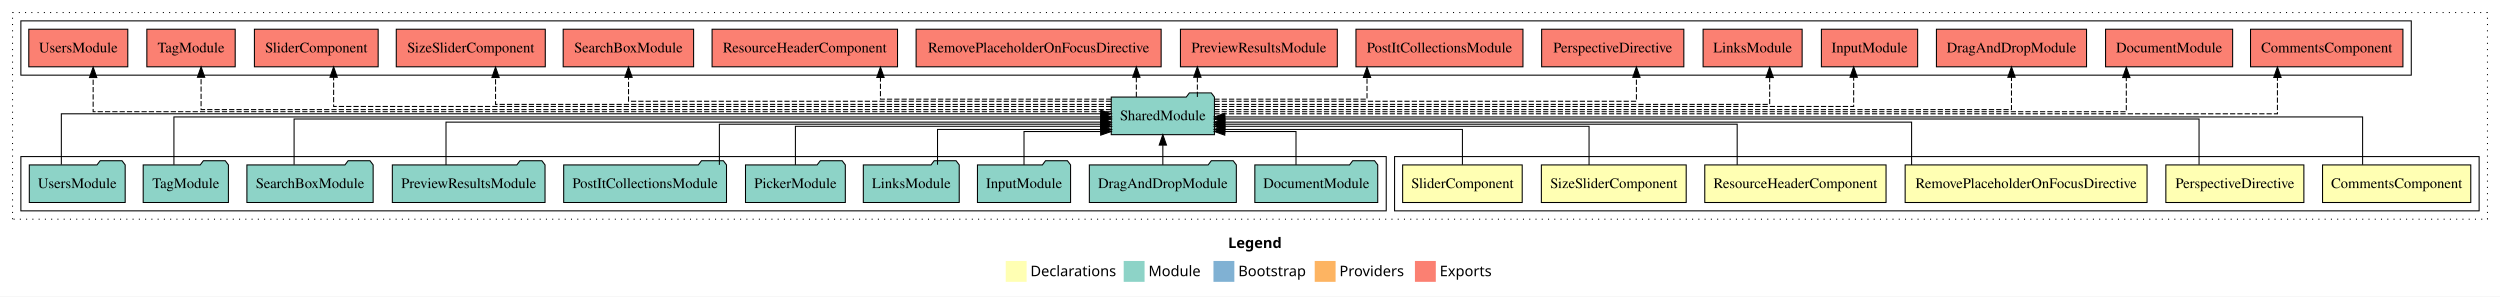
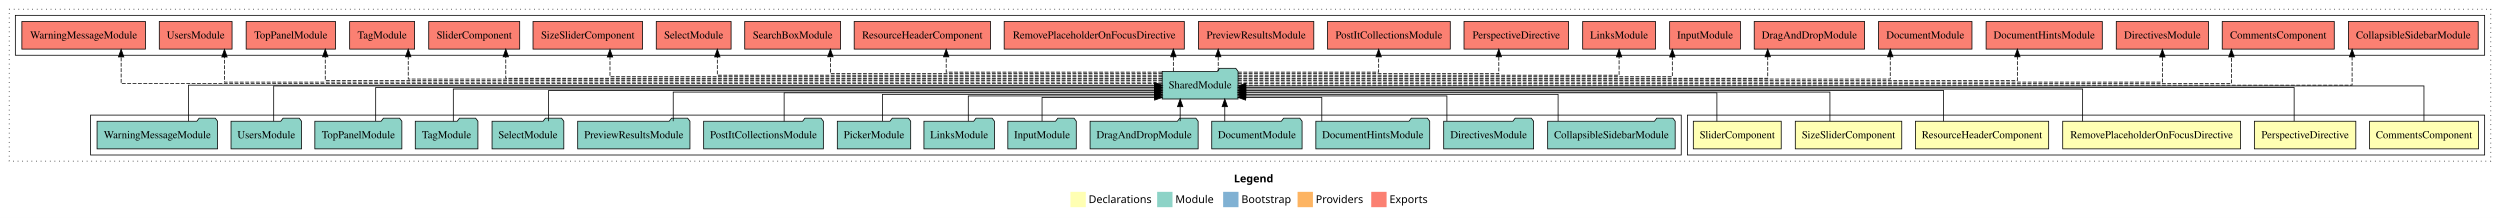
- <svg xmlns="http://www.w3.org/2000/svg" width="2395pt" height="284pt" viewBox="0.00 0.00 2395.00 284.00">
+ <svg xmlns="http://www.w3.org/2000/svg" width="3258pt" height="284pt" viewBox="0.00 0.00 3258.00 284.00">
  <g id="graph0" class="graph" transform="scale(1 1) rotate(0) translate(4 280)">
-     <polygon fill="#ffffff" stroke="transparent" points="-4,4 -4,-280 2391,-280 2391,4 -4,4" />
-     <text text-anchor="start" x="1172.509" y="-42.4" font-family="sans-serif" font-weight="bold" font-size="14.00" fill="#000000">Legend</text>
-     <polygon fill="#ffffb3" stroke="transparent" points="959.5,-10 959.5,-30 979.5,-30 979.5,-10 959.5,-10" />
-     <text text-anchor="start" x="983.129" y="-15.4" font-family="sans-serif" font-size="14.00" fill="#000000">  Declarations</text>
-     <polygon fill="#8dd3c7" stroke="transparent" points="1072.5,-10 1072.5,-30 1092.5,-30 1092.5,-10 1072.5,-10" />
-     <text text-anchor="start" x="1096.225" y="-15.4" font-family="sans-serif" font-size="14.00" fill="#000000">  Module</text>
-     <polygon fill="#80b1d3" stroke="transparent" points="1158.5,-10 1158.5,-30 1178.5,-30 1178.5,-10 1158.5,-10" />
-     <text text-anchor="start" x="1182.281" y="-15.4" font-family="sans-serif" font-size="14.00" fill="#000000">  Bootstrap</text>
-     <polygon fill="#fdb462" stroke="transparent" points="1255.5,-10 1255.5,-30 1275.5,-30 1275.5,-10 1255.5,-10" />
-     <text text-anchor="start" x="1279.173" y="-15.4" font-family="sans-serif" font-size="14.00" fill="#000000">  Providers</text>
-     <polygon fill="#fb8072" stroke="transparent" points="1351.5,-10 1351.5,-30 1371.5,-30 1371.5,-10 1351.5,-10" />
-     <text text-anchor="start" x="1375.226" y="-15.4" font-family="sans-serif" font-size="14.00" fill="#000000">  Exports</text>
+     <polygon fill="#ffffff" stroke="transparent" points="-4,4 -4,-280 3254,-280 3254,4 -4,4" />
+     <text text-anchor="start" x="1604.009" y="-42.4" font-family="sans-serif" font-weight="bold" font-size="14.00" fill="#000000">Legend</text>
+     <polygon fill="#ffffb3" stroke="transparent" points="1391,-10 1391,-30 1411,-30 1411,-10 1391,-10" />
+     <text text-anchor="start" x="1414.629" y="-15.4" font-family="sans-serif" font-size="14.00" fill="#000000">  Declarations</text>
+     <polygon fill="#8dd3c7" stroke="transparent" points="1504,-10 1504,-30 1524,-30 1524,-10 1504,-10" />
+     <text text-anchor="start" x="1527.725" y="-15.4" font-family="sans-serif" font-size="14.00" fill="#000000">  Module</text>
+     <polygon fill="#80b1d3" stroke="transparent" points="1590,-10 1590,-30 1610,-30 1610,-10 1590,-10" />
+     <text text-anchor="start" x="1613.781" y="-15.4" font-family="sans-serif" font-size="14.00" fill="#000000">  Bootstrap</text>
+     <polygon fill="#fdb462" stroke="transparent" points="1687,-10 1687,-30 1707,-30 1707,-10 1687,-10" />
+     <text text-anchor="start" x="1710.673" y="-15.4" font-family="sans-serif" font-size="14.00" fill="#000000">  Providers</text>
+     <polygon fill="#fb8072" stroke="transparent" points="1783,-10 1783,-30 1803,-30 1803,-10 1783,-10" />
+     <text text-anchor="start" x="1806.726" y="-15.4" font-family="sans-serif" font-size="14.00" fill="#000000">  Exports</text>
    <g id="clust1" class="cluster">
-       <polygon fill="none" stroke="#000000" stroke-dasharray="1,5" points="8,-70 8,-268 2379,-268 2379,-70 8,-70" />
+       <polygon fill="none" stroke="#000000" stroke-dasharray="1,5" points="8,-70 8,-268 3242,-268 3242,-70 8,-70" />
    </g>
    <g id="clust2" class="cluster">
-       <polygon fill="none" stroke="#000000" points="1332,-78 1332,-130 2371,-130 2371,-78 1332,-78" />
+       <polygon fill="none" stroke="#000000" points="2195,-78 2195,-130 3234,-130 3234,-78 2195,-78" />
    </g>
    <g id="clust9" class="cluster">
-       <polygon fill="none" stroke="#000000" points="16,-78 16,-130 1324,-130 1324,-78 16,-78" />
+       <polygon fill="none" stroke="#000000" points="114,-78 114,-130 2187,-130 2187,-78 114,-78" />
    </g>
    <g id="clust10" class="cluster">
-       <polygon fill="none" stroke="#000000" points="16,-208 16,-260 2306,-260 2306,-208 16,-208" />
+       <polygon fill="none" stroke="#000000" points="16,-208 16,-260 3234,-260 3234,-208 16,-208" />
    </g>
    <g id="node1" class="node">
-       <polygon fill="#ffffb3" stroke="#000000" points="2363,-122 2221,-122 2221,-86 2363,-86 2363,-122" />
-       <text text-anchor="middle" x="2292" y="-99.8" font-family="Times,serif" font-size="14.00" fill="#000000">CommentsComponent</text>
+       <polygon fill="#ffffb3" stroke="#000000" points="3226,-122 3084,-122 3084,-86 3226,-86 3226,-122" />
+       <text text-anchor="middle" x="3155" y="-99.8" font-family="Times,serif" font-size="14.00" fill="#000000">CommentsComponent</text>
    </g>
    <g id="node7" class="node">
-       <polygon fill="#8dd3c7" stroke="#000000" points="1159.423,-187 1156.423,-191 1135.423,-191 1132.423,-187 1060.577,-187 1060.577,-151 1159.423,-151 1159.423,-187" />
-       <text text-anchor="middle" x="1110" y="-164.8" font-family="Times,serif" font-size="14.00" fill="#000000">SharedModule</text>
+       <polygon fill="#8dd3c7" stroke="#000000" points="1609.423,-187 1606.423,-191 1585.423,-191 1582.423,-187 1510.577,-187 1510.577,-151 1609.423,-151 1609.423,-187" />
+       <text text-anchor="middle" x="1560" y="-164.8" font-family="Times,serif" font-size="14.00" fill="#000000">SharedModule</text>
    </g>
    <g id="edge1" class="edge">
-       <path fill="none" stroke="#000000" d="M2259.375,-122.169C2259.375,-141.09 2259.375,-168 2259.375,-168 2259.375,-168 1169.387,-168 1169.387,-168" />
-       <polygon fill="#000000" stroke="#000000" points="1169.387,-164.5 1159.387,-168 1169.387,-171.5 1169.387,-164.5" />
+       <path fill="none" stroke="#000000" d="M3154.896,-122.169C3154.896,-141.09 3154.896,-168 3154.896,-168 3154.896,-168 1619.481,-168 1619.481,-168" />
+       <polygon fill="#000000" stroke="#000000" points="1619.481,-164.5 1609.481,-168 1619.481,-171.5 1619.481,-164.5" />
    </g>
    <g id="node2" class="node">
-       <polygon fill="#ffffb3" stroke="#000000" points="2203.111,-122 2070.889,-122 2070.889,-86 2203.111,-86 2203.111,-122" />
-       <text text-anchor="middle" x="2137" y="-99.8" font-family="Times,serif" font-size="14.00" fill="#000000">PerspectiveDirective</text>
+       <polygon fill="#ffffb3" stroke="#000000" points="3066.111,-122 2933.889,-122 2933.889,-86 3066.111,-86 3066.111,-122" />
+       <text text-anchor="middle" x="3000" y="-99.8" font-family="Times,serif" font-size="14.00" fill="#000000">PerspectiveDirective</text>
    </g>
    <g id="edge2" class="edge">
-       <path fill="none" stroke="#000000" d="M2102.689,-122.267C2102.689,-140.555 2102.689,-166 2102.689,-166 2102.689,-166 1169.228,-166 1169.228,-166" />
-       <polygon fill="#000000" stroke="#000000" points="1169.228,-162.5 1159.228,-166 1169.228,-169.5 1169.228,-162.5" />
+       <path fill="none" stroke="#000000" d="M2985.722,-122.267C2985.722,-140.555 2985.722,-166 2985.722,-166 2985.722,-166 1619.491,-166 1619.491,-166" />
+       <polygon fill="#000000" stroke="#000000" points="1619.491,-162.5 1609.491,-166 1619.491,-169.5 1619.491,-162.5" />
    </g>
    <g id="node3" class="node">
-       <polygon fill="#ffffb3" stroke="#000000" points="2052.871,-122 1821.129,-122 1821.129,-86 2052.871,-86 2052.871,-122" />
-       <text text-anchor="middle" x="1937" y="-99.8" font-family="Times,serif" font-size="14.00" fill="#000000">RemovePlaceholderOnFocusDirective</text>
+       <polygon fill="#ffffb3" stroke="#000000" points="2915.871,-122 2684.129,-122 2684.129,-86 2915.871,-86 2915.871,-122" />
+       <text text-anchor="middle" x="2800" y="-99.8" font-family="Times,serif" font-size="14.00" fill="#000000">RemovePlaceholderOnFocusDirective</text>
    </g>
    <g id="edge3" class="edge">
-       <path fill="none" stroke="#000000" d="M1827.308,-122.022C1827.308,-139.373 1827.308,-163 1827.308,-163 1827.308,-163 1169.303,-163 1169.303,-163" />
-       <polygon fill="#000000" stroke="#000000" points="1169.303,-159.5 1159.303,-163 1169.303,-166.5 1169.303,-159.5" />
+       <path fill="none" stroke="#000000" d="M2710.082,-122.002C2710.082,-139.675 2710.082,-164 2710.082,-164 2710.082,-164 1619.418,-164 1619.418,-164" />
+       <polygon fill="#000000" stroke="#000000" points="1619.418,-160.5 1609.418,-164 1619.418,-167.5 1619.418,-160.5" />
    </g>
    <g id="node4" class="node">
-       <polygon fill="#ffffb3" stroke="#000000" points="1802.829,-122 1629.171,-122 1629.171,-86 1802.829,-86 1802.829,-122" />
-       <text text-anchor="middle" x="1716" y="-99.8" font-family="Times,serif" font-size="14.00" fill="#000000">ResourceHeaderComponent</text>
+       <polygon fill="#ffffb3" stroke="#000000" points="2665.829,-122 2492.171,-122 2492.171,-86 2665.829,-86 2665.829,-122" />
+       <text text-anchor="middle" x="2579" y="-99.8" font-family="Times,serif" font-size="14.00" fill="#000000">ResourceHeaderComponent</text>
    </g>
    <g id="edge4" class="edge">
-       <path fill="none" stroke="#000000" d="M1660.213,-122.035C1660.213,-138.734 1660.213,-161 1660.213,-161 1660.213,-161 1169.312,-161 1169.312,-161" />
-       <polygon fill="#000000" stroke="#000000" points="1169.312,-157.5 1159.312,-161 1169.312,-164.5 1169.312,-157.5" />
+       <path fill="none" stroke="#000000" d="M2528.885,-122.034C2528.885,-139.06 2528.885,-162 2528.885,-162 2528.885,-162 1619.379,-162 1619.379,-162" />
+       <polygon fill="#000000" stroke="#000000" points="1619.379,-158.5 1609.379,-162 1619.379,-165.5 1619.379,-158.5" />
    </g>
    <g id="node5" class="node">
-       <polygon fill="#ffffb3" stroke="#000000" points="1611.374,-122 1472.626,-122 1472.626,-86 1611.374,-86 1611.374,-122" />
-       <text text-anchor="middle" x="1542" y="-99.8" font-family="Times,serif" font-size="14.00" fill="#000000">SizeSliderComponent</text>
+       <polygon fill="#ffffb3" stroke="#000000" points="2474.374,-122 2335.626,-122 2335.626,-86 2474.374,-86 2474.374,-122" />
+       <text text-anchor="middle" x="2405" y="-99.8" font-family="Times,serif" font-size="14.00" fill="#000000">SizeSliderComponent</text>
    </g>
    <g id="edge5" class="edge">
-       <path fill="none" stroke="#000000" d="M1518.315,-122.009C1518.315,-138.049 1518.315,-159 1518.315,-159 1518.315,-159 1169.252,-159 1169.252,-159" />
-       <polygon fill="#000000" stroke="#000000" points="1169.252,-155.5 1159.252,-159 1169.252,-162.5 1169.252,-155.5" />
+       <path fill="none" stroke="#000000" d="M2380.758,-122.027C2380.758,-138.398 2380.758,-160 2380.758,-160 2380.758,-160 1619.494,-160 1619.494,-160" />
+       <polygon fill="#000000" stroke="#000000" points="1619.494,-156.5 1609.494,-160 1619.494,-163.5 1619.494,-156.5" />
    </g>
    <g id="node6" class="node">
-       <polygon fill="#ffffb3" stroke="#000000" points="1454.272,-122 1339.728,-122 1339.728,-86 1454.272,-86 1454.272,-122" />
-       <text text-anchor="middle" x="1397" y="-99.8" font-family="Times,serif" font-size="14.00" fill="#000000">SliderComponent</text>
+       <polygon fill="#ffffb3" stroke="#000000" points="2317.272,-122 2202.728,-122 2202.728,-86 2317.272,-86 2317.272,-122" />
+       <text text-anchor="middle" x="2260" y="-99.8" font-family="Times,serif" font-size="14.00" fill="#000000">SliderComponent</text>
    </g>
    <g id="edge6" class="edge">
-       <path fill="none" stroke="#000000" d="M1397,-122.187C1397,-137.182 1397,-156 1397,-156 1397,-156 1169.337,-156 1169.337,-156" />
-       <polygon fill="#000000" stroke="#000000" points="1169.337,-152.5 1159.337,-156 1169.337,-159.5 1169.337,-152.5" />
+       <path fill="none" stroke="#000000" d="M2233.457,-122.009C2233.457,-138.049 2233.457,-159 2233.457,-159 2233.457,-159 1619.248,-159 1619.248,-159" />
+       <polygon fill="#000000" stroke="#000000" points="1619.248,-155.5 1609.248,-159 1619.248,-162.5 1619.248,-155.5" />
+     </g>
+     <g id="node23" class="node">
+       <polygon fill="#fb8072" stroke="#000000" points="3225.586,-252 3056.414,-252 3056.414,-216 3225.586,-216 3225.586,-252" />
+       <text text-anchor="middle" x="3141" y="-229.8" font-family="Times,serif" font-size="14.00" fill="#000000">CollapsibleSidebarModule </text>
+     </g>
+     <g id="edge22" class="edge">
+       <path fill="none" stroke="#000000" stroke-dasharray="5,2" d="M1609.522,-169C1869.134,-169 3061.256,-169 3061.256,-169 3061.256,-169 3061.256,-205.894 3061.256,-205.894" />
+       <polygon fill="#000000" stroke="#000000" points="3057.756,-205.894 3061.256,-215.894 3064.756,-205.894 3057.756,-205.894" />
+     </g>
+     <g id="node24" class="node">
+       <polygon fill="#fb8072" stroke="#000000" points="3038.001,-252 2891.999,-252 2891.999,-216 3038.001,-216 3038.001,-252" />
+       <text text-anchor="middle" x="2965" y="-229.8" font-family="Times,serif" font-size="14.00" fill="#000000">CommentsComponent </text>
+     </g>
+     <g id="edge23" class="edge">
+       <path fill="none" stroke="#000000" stroke-dasharray="5,2" d="M1609.426,-171C1851.896,-171 2903.968,-171 2903.968,-171 2903.968,-171 2903.968,-205.778 2903.968,-205.778" />
+       <polygon fill="#000000" stroke="#000000" points="2900.468,-205.778 2903.968,-215.778 2907.468,-205.778 2900.468,-205.778" />
+     </g>
+     <g id="node25" class="node">
+       <polygon fill="#fb8072" stroke="#000000" points="2874.078,-252 2753.922,-252 2753.922,-216 2874.078,-216 2874.078,-252" />
+       <text text-anchor="middle" x="2814" y="-229.8" font-family="Times,serif" font-size="14.00" fill="#000000">DirectivesModule </text>
+     </g>
+     <g id="edge24" class="edge">
+       <path fill="none" stroke="#000000" stroke-dasharray="5,2" d="M1609.544,-173C1842.083,-173 2814,-173 2814,-173 2814,-173 2814,-205.698 2814,-205.698" />
+       <polygon fill="#000000" stroke="#000000" points="2810.5,-205.698 2814,-215.698 2817.5,-205.698 2810.5,-205.698" />
+     </g>
+     <g id="node26" class="node">
+       <polygon fill="#fb8072" stroke="#000000" points="2735.7,-252 2584.3,-252 2584.3,-216 2735.7,-216 2735.7,-252" />
+       <text text-anchor="middle" x="2660" y="-229.8" font-family="Times,serif" font-size="14.00" fill="#000000">DocumentHintsModule </text>
+     </g>
+     <g id="edge25" class="edge">
+       <path fill="none" stroke="#000000" stroke-dasharray="5,2" d="M1609.233,-175C1818.692,-175 2625.032,-175 2625.032,-175 2625.032,-175 2625.032,-205.977 2625.032,-205.977" />
+       <polygon fill="#000000" stroke="#000000" points="2621.532,-205.977 2625.032,-215.977 2628.532,-205.977 2621.532,-205.977" />
+     </g>
+     <g id="node27" class="node">
+       <polygon fill="#fb8072" stroke="#000000" points="2565.867,-252 2444.133,-252 2444.133,-216 2565.867,-216 2565.867,-252" />
+       <text text-anchor="middle" x="2505" y="-229.8" font-family="Times,serif" font-size="14.00" fill="#000000">DocumentModule </text>
+     </g>
+     <g id="edge26" class="edge">
+       <path fill="none" stroke="#000000" stroke-dasharray="5,2" d="M1609.314,-177C1797.427,-177 2459.377,-177 2459.377,-177 2459.377,-177 2459.377,-205.965 2459.377,-205.965" />
+       <polygon fill="#000000" stroke="#000000" points="2455.877,-205.965 2459.377,-215.965 2462.877,-205.965 2455.877,-205.965" />
+     </g>
+     <g id="node28" class="node">
+       <polygon fill="#fb8072" stroke="#000000" points="2425.905,-252 2282.095,-252 2282.095,-216 2425.905,-216 2425.905,-252" />
+       <text text-anchor="middle" x="2354" y="-229.8" font-family="Times,serif" font-size="14.00" fill="#000000">DragAndDropModule </text>
+     </g>
+     <g id="edge27" class="edge">
+       <path fill="none" stroke="#000000" stroke-dasharray="5,2" d="M1609.395,-178C1774.929,-178 2299.716,-178 2299.716,-178 2299.716,-178 2299.716,-205.973 2299.716,-205.973" />
+       <polygon fill="#000000" stroke="#000000" points="2296.217,-205.973 2299.716,-215.973 2303.217,-205.973 2296.217,-205.973" />
+     </g>
+     <g id="node29" class="node">
+       <polygon fill="#fb8072" stroke="#000000" points="2264.102,-252 2171.898,-252 2171.898,-216 2264.102,-216 2264.102,-252" />
+       <text text-anchor="middle" x="2218" y="-229.8" font-family="Times,serif" font-size="14.00" fill="#000000">InputModule </text>
+     </g>
+     <g id="edge28" class="edge">
+       <path fill="none" stroke="#000000" stroke-dasharray="5,2" d="M1609.318,-180C1755.343,-180 2175.371,-180 2175.371,-180 2175.371,-180 2175.371,-205.718 2175.371,-205.718" />
+       <polygon fill="#000000" stroke="#000000" points="2171.871,-205.718 2175.371,-215.718 2178.871,-205.718 2171.871,-205.718" />
+     </g>
+     <g id="node30" class="node">
+       <polygon fill="#fb8072" stroke="#000000" points="2153.438,-252 2058.562,-252 2058.562,-216 2153.438,-216 2153.438,-252" />
+       <text text-anchor="middle" x="2106" y="-229.8" font-family="Times,serif" font-size="14.00" fill="#000000">LinksModule </text>
+     </g>
+     <g id="edge29" class="edge">
+       <path fill="none" stroke="#000000" stroke-dasharray="5,2" d="M1609.417,-182C1743.82,-182 2106,-182 2106,-182 2106,-182 2106,-205.813 2106,-205.813" />
+       <polygon fill="#000000" stroke="#000000" points="2102.5,-205.813 2106,-215.813 2109.5,-205.813 2102.5,-205.813" />
+     </g>
+     <g id="node31" class="node">
+       <polygon fill="#fb8072" stroke="#000000" points="2040.11,-252 1903.89,-252 1903.89,-216 2040.11,-216 2040.11,-252" />
+       <text text-anchor="middle" x="1972" y="-229.8" font-family="Times,serif" font-size="14.00" fill="#000000">PerspectiveDirective </text>
+     </g>
+     <g id="edge30" class="edge">
+       <path fill="none" stroke="#000000" stroke-dasharray="5,2" d="M1609.298,-184C1714.037,-184 1949.242,-184 1949.242,-184 1949.242,-184 1949.242,-205.949 1949.242,-205.949" />
+       <polygon fill="#000000" stroke="#000000" points="1945.742,-205.949 1949.242,-215.949 1952.742,-205.949 1945.742,-205.949" />
+     </g>
+     <g id="node32" class="node">
+       <polygon fill="#fb8072" stroke="#000000" points="1885.992,-252 1726.008,-252 1726.008,-216 1885.992,-216 1885.992,-252" />
+       <text text-anchor="middle" x="1806" y="-229.8" font-family="Times,serif" font-size="14.00" fill="#000000">PostItCollectionsModule </text>
+     </g>
+     <g id="edge31" class="edge">
+       <path fill="none" stroke="#000000" stroke-dasharray="5,2" d="M1609.345,-186C1677.645,-186 1792.677,-186 1792.677,-186 1792.677,-186 1792.677,-205.853 1792.677,-205.853" />
+       <polygon fill="#000000" stroke="#000000" points="1789.177,-205.853 1792.677,-215.853 1796.177,-205.853 1789.177,-205.853" />
+     </g>
+     <g id="node33" class="node">
+       <polygon fill="#fb8072" stroke="#000000" points="1708.141,-252 1557.859,-252 1557.859,-216 1708.141,-216 1708.141,-252" />
+       <text text-anchor="middle" x="1633" y="-229.8" font-family="Times,serif" font-size="14.00" fill="#000000">PreviewResultsModule </text>
+     </g>
+     <g id="edge32" class="edge">
+       <path fill="none" stroke="#000000" stroke-dasharray="5,2" d="M1583.57,-187.106C1583.57,-187.106 1583.57,-205.991 1583.57,-205.991" />
+       <polygon fill="#000000" stroke="#000000" points="1580.07,-205.991 1583.57,-215.991 1587.07,-205.991 1580.07,-205.991" />
+     </g>
+     <g id="node34" class="node">
+       <polygon fill="#fb8072" stroke="#000000" points="1539.37,-252 1304.63,-252 1304.63,-216 1539.37,-216 1539.37,-252" />
+       <text text-anchor="middle" x="1422" y="-229.8" font-family="Times,serif" font-size="14.00" fill="#000000">RemovePlaceholderOnFocusDirective </text>
+     </g>
+     <g id="edge33" class="edge">
+       <path fill="none" stroke="#000000" stroke-dasharray="5,2" d="M1525.112,-187.106C1525.112,-187.106 1525.112,-205.991 1525.112,-205.991" />
+       <polygon fill="#000000" stroke="#000000" points="1521.612,-205.991 1525.112,-215.991 1528.612,-205.991 1521.612,-205.991" />
+     </g>
+     <g id="node35" class="node">
+       <polygon fill="#fb8072" stroke="#000000" points="1286.829,-252 1109.171,-252 1109.171,-216 1286.829,-216 1286.829,-252" />
+       <text text-anchor="middle" x="1198" y="-229.8" font-family="Times,serif" font-size="14.00" fill="#000000">ResourceHeaderComponent </text>
+     </g>
+     <g id="edge34" class="edge">
+       <path fill="none" stroke="#000000" stroke-dasharray="5,2" d="M1510.457,-186C1418.14,-186 1229.076,-186 1229.076,-186 1229.076,-186 1229.076,-205.853 1229.076,-205.853" />
+       <polygon fill="#000000" stroke="#000000" points="1225.576,-205.853 1229.076,-215.853 1232.576,-205.853 1225.576,-205.853" />
+     </g>
+     <g id="node36" class="node">
+       <polygon fill="#fb8072" stroke="#000000" points="1091.474,-252 966.526,-252 966.526,-216 1091.474,-216 1091.474,-252" />
+       <text text-anchor="middle" x="1029" y="-229.8" font-family="Times,serif" font-size="14.00" fill="#000000">SearchBoxModule </text>
+     </g>
+     <g id="edge35" class="edge">
+       <path fill="none" stroke="#000000" stroke-dasharray="5,2" d="M1510.7,-184C1387.898,-184 1078.17,-184 1078.17,-184 1078.17,-184 1078.17,-205.949 1078.17,-205.949" />
+       <polygon fill="#000000" stroke="#000000" points="1074.67,-205.949 1078.17,-215.949 1081.67,-205.949 1074.67,-205.949" />
+     </g>
+     <g id="node37" class="node">
+       <polygon fill="#fb8072" stroke="#000000" points="948.758,-252 851.242,-252 851.242,-216 948.758,-216 948.758,-252" />
+       <text text-anchor="middle" x="900" y="-229.8" font-family="Times,serif" font-size="14.00" fill="#000000">SelectModule </text>
+     </g>
+     <g id="edge36" class="edge">
+       <path fill="none" stroke="#000000" stroke-dasharray="5,2" d="M1510.629,-182C1362.305,-182 930.817,-182 930.817,-182 930.817,-182 930.817,-205.813 930.817,-205.813" />
+       <polygon fill="#000000" stroke="#000000" points="927.317,-205.813 930.817,-215.813 934.317,-205.813 927.317,-205.813" />
+     </g>
+     <g id="node38" class="node">
+       <polygon fill="#fb8072" stroke="#000000" points="833.374,-252 690.626,-252 690.626,-216 833.374,-216 833.374,-252" />
+       <text text-anchor="middle" x="762" y="-229.8" font-family="Times,serif" font-size="14.00" fill="#000000">SizeSliderComponent </text>
+     </g>
+     <g id="edge37" class="edge">
+       <path fill="none" stroke="#000000" stroke-dasharray="5,2" d="M1510.722,-180C1340.98,-180 790.933,-180 790.933,-180 790.933,-180 790.933,-205.718 790.933,-205.718" />
+       <polygon fill="#000000" stroke="#000000" points="787.433,-205.718 790.933,-215.718 794.433,-205.718 787.433,-205.718" />
+     </g>
+     <g id="node39" class="node">
+       <polygon fill="#fb8072" stroke="#000000" points="673.272,-252 554.728,-252 554.728,-216 673.272,-216 673.272,-252" />
+       <text text-anchor="middle" x="614" y="-229.8" font-family="Times,serif" font-size="14.00" fill="#000000">SliderComponent </text>
+     </g>
+     <g id="edge38" class="edge">
+       <path fill="none" stroke="#000000" stroke-dasharray="5,2" d="M1510.708,-178C1321.881,-178 655.129,-178 655.129,-178 655.129,-178 655.129,-205.973 655.129,-205.973" />
+       <polygon fill="#000000" stroke="#000000" points="651.629,-205.973 655.129,-215.973 658.629,-205.973 651.629,-205.973" />
+     </g>
+     <g id="node40" class="node">
+       <polygon fill="#fb8072" stroke="#000000" points="536.317,-252 451.683,-252 451.683,-216 536.317,-216 536.317,-252" />
+       <text text-anchor="middle" x="494" y="-229.8" font-family="Times,serif" font-size="14.00" fill="#000000">TagModule </text>
+     </g>
+     <g id="edge39" class="edge">
+       <path fill="none" stroke="#000000" stroke-dasharray="5,2" d="M1510.572,-177C1304.954,-177 528.005,-177 528.005,-177 528.005,-177 528.005,-205.965 528.005,-205.965" />
+       <polygon fill="#000000" stroke="#000000" points="524.505,-205.965 528.005,-215.965 531.505,-205.965 524.505,-205.965" />
+     </g>
+     <g id="node41" class="node">
+       <polygon fill="#fb8072" stroke="#000000" points="433.205,-252 316.795,-252 316.795,-216 433.205,-216 433.205,-252" />
+       <text text-anchor="middle" x="375" y="-229.8" font-family="Times,serif" font-size="14.00" fill="#000000">TopPanelModule </text>
+     </g>
+     <g id="edge40" class="edge">
+       <path fill="none" stroke="#000000" stroke-dasharray="5,2" d="M1510.644,-175C1291.809,-175 419.875,-175 419.875,-175 419.875,-175 419.875,-205.977 419.875,-205.977" />
+       <polygon fill="#000000" stroke="#000000" points="416.375,-205.977 419.875,-215.977 423.375,-205.977 416.375,-205.977" />
+     </g>
+     <g id="node42" class="node">
+       <polygon fill="#fb8072" stroke="#000000" points="298.421,-252 203.579,-252 203.579,-216 298.421,-216 298.421,-252" />
+       <text text-anchor="middle" x="251" y="-229.8" font-family="Times,serif" font-size="14.00" fill="#000000">UsersModule </text>
+     </g>
+     <g id="edge41" class="edge">
+       <path fill="none" stroke="#000000" stroke-dasharray="5,2" d="M1510.547,-173C1276.173,-173 288.522,-173 288.522,-173 288.522,-173 288.522,-205.698 288.522,-205.698" />
+       <polygon fill="#000000" stroke="#000000" points="285.022,-205.698 288.522,-215.698 292.022,-205.698 285.022,-205.698" />
+     </g>
+     <g id="node43" class="node">
+       <polygon fill="#fb8072" stroke="#000000" points="185.508,-252 24.492,-252 24.492,-216 185.508,-216 185.508,-252" />
+       <text text-anchor="middle" x="105" y="-229.8" font-family="Times,serif" font-size="14.00" fill="#000000">WarningMessageModule </text>
+     </g>
+     <g id="edge42" class="edge">
+       <path fill="none" stroke="#000000" stroke-dasharray="5,2" d="M1510.78,-171C1261.906,-171 153.875,-171 153.875,-171 153.875,-171 153.875,-205.778 153.875,-205.778" />
+       <polygon fill="#000000" stroke="#000000" points="150.375,-205.778 153.875,-215.778 157.375,-205.778 150.375,-205.778" />
+     </g>
+     <g id="node8" class="node">
+       <polygon fill="#8dd3c7" stroke="#000000" points="2179.086,-122 2176.086,-126 2155.086,-126 2152.086,-122 2012.914,-122 2012.914,-86 2179.086,-86 2179.086,-122" />
+       <text text-anchor="middle" x="2096" y="-99.8" font-family="Times,serif" font-size="14.00" fill="#000000">CollapsibleSidebarModule</text>
+     </g>
+     <g id="edge7" class="edge">
+       <path fill="none" stroke="#000000" d="M2026.506,-122.24C2026.506,-137.571 2026.506,-157 2026.506,-157 2026.506,-157 1619.483,-157 1619.483,-157" />
+       <polygon fill="#000000" stroke="#000000" points="1619.483,-153.5 1609.483,-157 1619.483,-160.5 1619.483,-153.5" />
+     </g>
+     <g id="node9" class="node">
+       <polygon fill="#8dd3c7" stroke="#000000" points="1994.577,-122 1991.577,-126 1970.577,-126 1967.577,-122 1877.423,-122 1877.423,-86 1994.577,-86 1994.577,-122" />
+       <text text-anchor="middle" x="1936" y="-99.8" font-family="Times,serif" font-size="14.00" fill="#000000">DirectivesModule</text>
+     </g>
+     <g id="edge8" class="edge">
+       <path fill="none" stroke="#000000" d="M1881.604,-122.124C1881.604,-136.783 1881.604,-155 1881.604,-155 1881.604,-155 1619.546,-155 1619.546,-155" />
+       <polygon fill="#000000" stroke="#000000" points="1619.546,-151.5 1609.546,-155 1619.546,-158.5 1619.546,-151.5" />
+     </g>
+     <g id="node10" class="node">
+       <polygon fill="#8dd3c7" stroke="#000000" points="1859.199,-122 1856.199,-126 1835.199,-126 1832.199,-122 1710.801,-122 1710.801,-86 1859.199,-86 1859.199,-122" />
+       <text text-anchor="middle" x="1785" y="-99.8" font-family="Times,serif" font-size="14.00" fill="#000000">DocumentHintsModule</text>
+     </g>
+     <g id="edge9" class="edge">
+       <path fill="none" stroke="#000000" d="M1718.577,-122.246C1718.577,-136.177 1718.577,-153 1718.577,-153 1718.577,-153 1619.306,-153 1619.306,-153" />
+       <polygon fill="#000000" stroke="#000000" points="1619.306,-149.5 1609.306,-153 1619.306,-156.5 1619.306,-149.5" />
+     </g>
+     <g id="node11" class="node">
+       <polygon fill="#8dd3c7" stroke="#000000" points="1692.867,-122 1689.867,-126 1668.867,-126 1665.867,-122 1575.133,-122 1575.133,-86 1692.867,-86 1692.867,-122" />
+       <text text-anchor="middle" x="1634" y="-99.8" font-family="Times,serif" font-size="14.00" fill="#000000">DocumentModule</text>
+     </g>
+     <g id="edge10" class="edge">
+       <path fill="none" stroke="#000000" d="M1592.139,-122.106C1592.139,-122.106 1592.139,-140.991 1592.139,-140.991" />
+       <polygon fill="#000000" stroke="#000000" points="1588.639,-140.991 1592.139,-150.991 1595.639,-140.991 1588.639,-140.991" />
+     </g>
+     <g id="node12" class="node">
+       <polygon fill="#8dd3c7" stroke="#000000" points="1557.406,-122 1554.406,-126 1533.406,-126 1530.406,-122 1416.594,-122 1416.594,-86 1557.406,-86 1557.406,-122" />
+       <text text-anchor="middle" x="1487" y="-99.8" font-family="Times,serif" font-size="14.00" fill="#000000">DragAndDropModule</text>
+     </g>
+     <g id="edge11" class="edge">
+       <path fill="none" stroke="#000000" d="M1533.996,-122.106C1533.996,-122.106 1533.996,-140.991 1533.996,-140.991" />
+       <polygon fill="#000000" stroke="#000000" points="1530.496,-140.991 1533.996,-150.991 1537.496,-140.991 1530.496,-140.991" />
+     </g>
+     <g id="node13" class="node">
+       <polygon fill="#8dd3c7" stroke="#000000" points="1398.601,-122 1395.601,-126 1374.601,-126 1371.601,-122 1309.399,-122 1309.399,-86 1398.601,-86 1398.601,-122" />
+       <text text-anchor="middle" x="1354" y="-99.8" font-family="Times,serif" font-size="14.00" fill="#000000">InputModule</text>
+     </g>
+     <g id="edge12" class="edge">
+       <path fill="none" stroke="#000000" d="M1354,-122.246C1354,-136.177 1354,-153 1354,-153 1354,-153 1500.658,-153 1500.658,-153" />
+       <polygon fill="#000000" stroke="#000000" points="1500.658,-156.5 1510.658,-153 1500.658,-149.5 1500.658,-156.5" />
+     </g>
+     <g id="node14" class="node">
+       <polygon fill="#8dd3c7" stroke="#000000" points="1291.939,-122 1288.939,-126 1267.939,-126 1264.939,-122 1200.061,-122 1200.061,-86 1291.939,-86 1291.939,-122" />
+       <text text-anchor="middle" x="1246" y="-99.8" font-family="Times,serif" font-size="14.00" fill="#000000">LinksModule</text>
+     </g>
+     <g id="edge13" class="edge">
+       <path fill="none" stroke="#000000" d="M1257.87,-122.124C1257.87,-136.783 1257.87,-155 1257.87,-155 1257.87,-155 1500.785,-155 1500.785,-155" />
+       <polygon fill="#000000" stroke="#000000" points="1500.785,-158.5 1510.785,-155 1500.785,-151.5 1500.785,-158.5" />
+     </g>
+     <g id="node15" class="node">
+       <polygon fill="#8dd3c7" stroke="#000000" points="1182.813,-122 1179.813,-126 1158.813,-126 1155.813,-122 1087.187,-122 1087.187,-86 1182.813,-86 1182.813,-122" />
+       <text text-anchor="middle" x="1135" y="-99.8" font-family="Times,serif" font-size="14.00" fill="#000000">PickerModule</text>
+     </g>
+     <g id="edge14" class="edge">
+       <path fill="none" stroke="#000000" d="M1145.996,-122.24C1145.996,-137.571 1145.996,-157 1145.996,-157 1145.996,-157 1500.473,-157 1500.473,-157" />
+       <polygon fill="#000000" stroke="#000000" points="1500.473,-160.5 1510.473,-157 1500.473,-153.5 1500.473,-160.5" />
+     </g>
+     <g id="node16" class="node">
+       <polygon fill="#8dd3c7" stroke="#000000" points="1068.992,-122 1065.992,-126 1044.992,-126 1041.992,-122 913.008,-122 913.008,-86 1068.992,-86 1068.992,-122" />
+       <text text-anchor="middle" x="991" y="-99.8" font-family="Times,serif" font-size="14.00" fill="#000000">PostItCollectionsModule</text>
+     </g>
+     <g id="edge15" class="edge">
+       <path fill="none" stroke="#000000" d="M1017.88,-122.009C1017.88,-138.049 1017.88,-159 1017.88,-159 1017.88,-159 1500.453,-159 1500.453,-159" />
+       <polygon fill="#000000" stroke="#000000" points="1500.453,-162.5 1510.453,-159 1500.453,-155.5 1500.453,-162.5" />
+     </g>
+     <g id="node17" class="node">
+       <polygon fill="#8dd3c7" stroke="#000000" points="895.141,-122 892.141,-126 871.141,-126 868.141,-122 748.859,-122 748.859,-86 895.141,-86 895.141,-122" />
+       <text text-anchor="middle" x="822" y="-99.8" font-family="Times,serif" font-size="14.00" fill="#000000">PreviewResultsModule</text>
+     </g>
+     <g id="edge16" class="edge">
+       <path fill="none" stroke="#000000" d="M873.346,-122.027C873.346,-138.398 873.346,-160 873.346,-160 873.346,-160 1500.618,-160 1500.618,-160" />
+       <polygon fill="#000000" stroke="#000000" points="1500.618,-163.5 1510.618,-160 1500.618,-156.5 1500.618,-163.5" />
    </g>
    <g id="node18" class="node">
-       <polygon fill="#fb8072" stroke="#000000" points="2298.001,-252 2151.999,-252 2151.999,-216 2298.001,-216 2298.001,-252" />
-       <text text-anchor="middle" x="2225" y="-229.8" font-family="Times,serif" font-size="14.00" fill="#000000">CommentsComponent </text>
+       <polygon fill="#8dd3c7" stroke="#000000" points="730.758,-122 727.758,-126 706.758,-126 703.758,-122 637.242,-122 637.242,-86 730.758,-86 730.758,-122" />
+       <text text-anchor="middle" x="684" y="-99.8" font-family="Times,serif" font-size="14.00" fill="#000000">SelectModule</text>
    </g>
    <g id="edge17" class="edge">
-       <path fill="none" stroke="#000000" stroke-dasharray="5,2" d="M1159.36,-171C1369.359,-171 2177.778,-171 2177.778,-171 2177.778,-171 2177.778,-205.778 2177.778,-205.778" />
-       <polygon fill="#000000" stroke="#000000" points="2174.278,-205.778 2177.778,-215.778 2181.278,-205.778 2174.278,-205.778" />
+       <path fill="none" stroke="#000000" d="M710.846,-122.034C710.846,-139.06 710.846,-162 710.846,-162 710.846,-162 1500.676,-162 1500.676,-162" />
+       <polygon fill="#000000" stroke="#000000" points="1500.676,-165.5 1510.676,-162 1500.676,-158.5 1500.676,-165.5" />
    </g>
    <g id="node19" class="node">
-       <polygon fill="#fb8072" stroke="#000000" points="2134.867,-252 2013.133,-252 2013.133,-216 2134.867,-216 2134.867,-252" />
-       <text text-anchor="middle" x="2074" y="-229.8" font-family="Times,serif" font-size="14.00" fill="#000000">DocumentModule </text>
+       <polygon fill="#8dd3c7" stroke="#000000" points="618.818,-122 615.818,-126 594.818,-126 591.818,-122 537.182,-122 537.182,-86 618.818,-86 618.818,-122" />
+       <text text-anchor="middle" x="578" y="-99.8" font-family="Times,serif" font-size="14.00" fill="#000000">TagModule</text>
    </g>
    <g id="edge18" class="edge">
-       <path fill="none" stroke="#000000" stroke-dasharray="5,2" d="M1159.298,-173C1350.566,-173 2033.001,-173 2033.001,-173 2033.001,-173 2033.001,-205.698 2033.001,-205.698" />
-       <polygon fill="#000000" stroke="#000000" points="2029.501,-205.698 2033.001,-215.698 2036.501,-205.698 2029.501,-205.698" />
+       <path fill="none" stroke="#000000" d="M586.761,-122.002C586.761,-139.675 586.761,-164 586.761,-164 586.761,-164 1500.735,-164 1500.735,-164" />
+       <polygon fill="#000000" stroke="#000000" points="1500.735,-167.5 1510.735,-164 1500.735,-160.5 1500.735,-167.5" />
    </g>
    <g id="node20" class="node">
-       <polygon fill="#fb8072" stroke="#000000" points="1994.905,-252 1851.095,-252 1851.095,-216 1994.905,-216 1994.905,-252" />
-       <text text-anchor="middle" x="1923" y="-229.8" font-family="Times,serif" font-size="14.00" fill="#000000">DragAndDropModule </text>
+       <polygon fill="#8dd3c7" stroke="#000000" points="519.705,-122 516.705,-126 495.705,-126 492.705,-122 406.295,-122 406.295,-86 519.705,-86 519.705,-122" />
+       <text text-anchor="middle" x="463" y="-99.8" font-family="Times,serif" font-size="14.00" fill="#000000">TopPanelModule</text>
    </g>
    <g id="edge19" class="edge">
-       <path fill="none" stroke="#000000" stroke-dasharray="5,2" d="M1159.329,-175C1335.473,-175 1923,-175 1923,-175 1923,-175 1923,-205.977 1923,-205.977" />
-       <polygon fill="#000000" stroke="#000000" points="1919.5,-205.977 1923,-215.977 1926.5,-205.977 1919.5,-205.977" />
+       <path fill="none" stroke="#000000" d="M485.597,-122.267C485.597,-140.555 485.597,-166 485.597,-166 485.597,-166 1500.689,-166 1500.689,-166" />
+       <polygon fill="#000000" stroke="#000000" points="1500.689,-169.5 1510.689,-166 1500.689,-162.5 1500.689,-169.5" />
    </g>
    <g id="node21" class="node">
-       <polygon fill="#fb8072" stroke="#000000" points="1833.102,-252 1740.898,-252 1740.898,-216 1833.102,-216 1833.102,-252" />
-       <text text-anchor="middle" x="1787" y="-229.8" font-family="Times,serif" font-size="14.00" fill="#000000">InputModule </text>
+       <polygon fill="#8dd3c7" stroke="#000000" points="388.922,-122 385.922,-126 364.922,-126 361.922,-122 297.078,-122 297.078,-86 388.922,-86 388.922,-122" />
+       <text text-anchor="middle" x="343" y="-99.8" font-family="Times,serif" font-size="14.00" fill="#000000">UsersModule</text>
    </g>
    <g id="edge20" class="edge">
-       <path fill="none" stroke="#000000" stroke-dasharray="5,2" d="M1159.472,-178C1313.116,-178 1771.807,-178 1771.807,-178 1771.807,-178 1771.807,-205.973 1771.807,-205.973" />
-       <polygon fill="#000000" stroke="#000000" points="1768.307,-205.973 1771.807,-215.973 1775.307,-205.973 1768.307,-205.973" />
+       <path fill="none" stroke="#000000" d="M352.679,-122.169C352.679,-141.09 352.679,-168 352.679,-168 352.679,-168 1500.421,-168 1500.421,-168" />
+       <polygon fill="#000000" stroke="#000000" points="1500.421,-171.5 1510.421,-168 1500.421,-164.5 1500.421,-171.5" />
    </g>
    <g id="node22" class="node">
-       <polygon fill="#fb8072" stroke="#000000" points="1722.438,-252 1627.562,-252 1627.562,-216 1722.438,-216 1722.438,-252" />
-       <text text-anchor="middle" x="1675" y="-229.8" font-family="Times,serif" font-size="14.00" fill="#000000">LinksModule </text>
+       <polygon fill="#8dd3c7" stroke="#000000" points="279.509,-122 276.509,-126 255.509,-126 252.509,-122 122.491,-122 122.491,-86 279.509,-86 279.509,-122" />
+       <text text-anchor="middle" x="201" y="-99.8" font-family="Times,serif" font-size="14.00" fill="#000000">WarningMessageModule</text>
    </g>
    <g id="edge21" class="edge">
-       <path fill="none" stroke="#000000" stroke-dasharray="5,2" d="M1159.565,-180C1300.149,-180 1691.341,-180 1691.341,-180 1691.341,-180 1691.341,-205.718 1691.341,-205.718" />
-       <polygon fill="#000000" stroke="#000000" points="1687.841,-205.718 1691.341,-215.718 1694.841,-205.718 1687.841,-205.718" />
-     </g>
-     <g id="node23" class="node">
-       <polygon fill="#fb8072" stroke="#000000" points="1609.11,-252 1472.89,-252 1472.89,-216 1609.11,-216 1609.11,-252" />
-       <text text-anchor="middle" x="1541" y="-229.8" font-family="Times,serif" font-size="14.00" fill="#000000">PerspectiveDirective </text>
-     </g>
-     <g id="edge22" class="edge">
-       <path fill="none" stroke="#000000" stroke-dasharray="5,2" d="M1159.416,-183C1277.001,-183 1563.685,-183 1563.685,-183 1563.685,-183 1563.685,-205.876 1563.685,-205.876" />
-       <polygon fill="#000000" stroke="#000000" points="1560.185,-205.876 1563.685,-215.876 1567.185,-205.876 1560.185,-205.876" />
-     </g>
-     <g id="node24" class="node">
-       <polygon fill="#fb8072" stroke="#000000" points="1454.992,-252 1295.008,-252 1295.008,-216 1454.992,-216 1454.992,-252" />
-       <text text-anchor="middle" x="1375" y="-229.8" font-family="Times,serif" font-size="14.00" fill="#000000">PostItCollectionsModule </text>
-     </g>
-     <g id="edge23" class="edge">
-       <path fill="none" stroke="#000000" stroke-dasharray="5,2" d="M1159.357,-185C1217.3,-185 1305.594,-185 1305.594,-185 1305.594,-185 1305.594,-205.754 1305.594,-205.754" />
-       <polygon fill="#000000" stroke="#000000" points="1302.094,-205.754 1305.594,-215.754 1309.094,-205.754 1302.094,-205.754" />
-     </g>
-     <g id="node25" class="node">
-       <polygon fill="#fb8072" stroke="#000000" points="1277.141,-252 1126.859,-252 1126.859,-216 1277.141,-216 1277.141,-252" />
-       <text text-anchor="middle" x="1202" y="-229.8" font-family="Times,serif" font-size="14.00" fill="#000000">PreviewResultsModule </text>
-     </g>
-     <g id="edge24" class="edge">
-       <path fill="none" stroke="#000000" stroke-dasharray="5,2" d="M1143.07,-187.106C1143.07,-187.106 1143.07,-205.991 1143.07,-205.991" />
-       <polygon fill="#000000" stroke="#000000" points="1139.57,-205.991 1143.07,-215.991 1146.57,-205.991 1139.57,-205.991" />
-     </g>
-     <g id="node26" class="node">
-       <polygon fill="#fb8072" stroke="#000000" points="1108.37,-252 873.63,-252 873.63,-216 1108.37,-216 1108.37,-252" />
-       <text text-anchor="middle" x="991" y="-229.8" font-family="Times,serif" font-size="14.00" fill="#000000">RemovePlaceholderOnFocusDirective </text>
-     </g>
-     <g id="edge25" class="edge">
-       <path fill="none" stroke="#000000" stroke-dasharray="5,2" d="M1084.612,-187.106C1084.612,-187.106 1084.612,-205.991 1084.612,-205.991" />
-       <polygon fill="#000000" stroke="#000000" points="1081.112,-205.991 1084.612,-215.991 1088.112,-205.991 1081.112,-205.991" />
-     </g>
-     <g id="node27" class="node">
-       <polygon fill="#fb8072" stroke="#000000" points="855.829,-252 678.171,-252 678.171,-216 855.829,-216 855.829,-252" />
-       <text text-anchor="middle" x="767" y="-229.8" font-family="Times,serif" font-size="14.00" fill="#000000">ResourceHeaderComponent </text>
-     </g>
-     <g id="edge26" class="edge">
-       <path fill="none" stroke="#000000" stroke-dasharray="5,2" d="M1060.696,-185C982.666,-185 839.473,-185 839.473,-185 839.473,-185 839.473,-205.754 839.473,-205.754" />
-       <polygon fill="#000000" stroke="#000000" points="835.973,-205.754 839.473,-215.754 842.973,-205.754 835.973,-205.754" />
-     </g>
-     <g id="node28" class="node">
-       <polygon fill="#fb8072" stroke="#000000" points="660.474,-252 535.526,-252 535.526,-216 660.474,-216 660.474,-252" />
-       <text text-anchor="middle" x="598" y="-229.8" font-family="Times,serif" font-size="14.00" fill="#000000">SearchBoxModule </text>
-     </g>
-     <g id="edge27" class="edge">
-       <path fill="none" stroke="#000000" stroke-dasharray="5,2" d="M1060.454,-183C931.992,-183 598.12,-183 598.12,-183 598.12,-183 598.12,-205.876 598.12,-205.876" />
-       <polygon fill="#000000" stroke="#000000" points="594.62,-205.876 598.12,-215.876 601.62,-205.876 594.62,-205.876" />
-     </g>
-     <g id="node29" class="node">
-       <polygon fill="#fb8072" stroke="#000000" points="518.374,-252 375.626,-252 375.626,-216 518.374,-216 518.374,-252" />
-       <text text-anchor="middle" x="447" y="-229.8" font-family="Times,serif" font-size="14.00" fill="#000000">SizeSliderComponent </text>
-     </g>
-     <g id="edge28" class="edge">
-       <path fill="none" stroke="#000000" stroke-dasharray="5,2" d="M1060.634,-180C910.688,-180 470.729,-180 470.729,-180 470.729,-180 470.729,-205.718 470.729,-205.718" />
-       <polygon fill="#000000" stroke="#000000" points="467.229,-205.718 470.729,-215.718 474.229,-205.718 467.229,-205.718" />
-     </g>
-     <g id="node30" class="node">
-       <polygon fill="#fb8072" stroke="#000000" points="358.272,-252 239.728,-252 239.728,-216 358.272,-216 358.272,-252" />
-       <text text-anchor="middle" x="299" y="-229.8" font-family="Times,serif" font-size="14.00" fill="#000000">SliderComponent </text>
-     </g>
-     <g id="edge29" class="edge">
-       <path fill="none" stroke="#000000" stroke-dasharray="5,2" d="M1060.608,-178C887.054,-178 315.613,-178 315.613,-178 315.613,-178 315.613,-205.973 315.613,-205.973" />
-       <polygon fill="#000000" stroke="#000000" points="312.113,-205.973 315.613,-215.973 319.113,-205.973 312.113,-205.973" />
-     </g>
-     <g id="node31" class="node">
-       <polygon fill="#fb8072" stroke="#000000" points="221.317,-252 136.683,-252 136.683,-216 221.317,-216 221.317,-252" />
-       <text text-anchor="middle" x="179" y="-229.8" font-family="Times,serif" font-size="14.00" fill="#000000">TagModule </text>
-     </g>
-     <g id="edge30" class="edge">
-       <path fill="none" stroke="#000000" stroke-dasharray="5,2" d="M1060.464,-175C869.087,-175 188.636,-175 188.636,-175 188.636,-175 188.636,-205.977 188.636,-205.977" />
-       <polygon fill="#000000" stroke="#000000" points="185.136,-205.977 188.636,-215.977 192.136,-205.977 185.136,-205.977" />
-     </g>
-     <g id="node32" class="node">
-       <polygon fill="#fb8072" stroke="#000000" points="118.421,-252 23.579,-252 23.579,-216 118.421,-216 118.421,-252" />
-       <text text-anchor="middle" x="71" y="-229.8" font-family="Times,serif" font-size="14.00" fill="#000000">UsersModule </text>
-     </g>
-     <g id="edge31" class="edge">
-       <path fill="none" stroke="#000000" stroke-dasharray="5,2" d="M1060.573,-173C855.873,-173 85.237,-173 85.237,-173 85.237,-173 85.237,-205.698 85.237,-205.698" />
-       <polygon fill="#000000" stroke="#000000" points="81.737,-205.698 85.237,-215.698 88.737,-205.698 81.737,-205.698" />
-     </g>
-     <g id="node8" class="node">
-       <polygon fill="#8dd3c7" stroke="#000000" points="1315.867,-122 1312.867,-126 1291.867,-126 1288.867,-122 1198.133,-122 1198.133,-86 1315.867,-86 1315.867,-122" />
-       <text text-anchor="middle" x="1257" y="-99.8" font-family="Times,serif" font-size="14.00" fill="#000000">DocumentModule</text>
-     </g>
-     <g id="edge7" class="edge">
-       <path fill="none" stroke="#000000" d="M1237.569,-122.051C1237.569,-136.373 1237.569,-154 1237.569,-154 1237.569,-154 1169.321,-154 1169.321,-154" />
-       <polygon fill="#000000" stroke="#000000" points="1169.321,-150.5 1159.321,-154 1169.321,-157.5 1169.321,-150.5" />
-     </g>
-     <g id="node9" class="node">
-       <polygon fill="#8dd3c7" stroke="#000000" points="1180.406,-122 1177.406,-126 1156.406,-126 1153.406,-122 1039.594,-122 1039.594,-86 1180.406,-86 1180.406,-122" />
-       <text text-anchor="middle" x="1110" y="-99.8" font-family="Times,serif" font-size="14.00" fill="#000000">DragAndDropModule</text>
-     </g>
-     <g id="edge8" class="edge">
-       <path fill="none" stroke="#000000" d="M1110,-122.106C1110,-122.106 1110,-140.991 1110,-140.991" />
-       <polygon fill="#000000" stroke="#000000" points="1106.5,-140.991 1110,-150.991 1113.5,-140.991 1106.5,-140.991" />
-     </g>
-     <g id="node10" class="node">
-       <polygon fill="#8dd3c7" stroke="#000000" points="1021.601,-122 1018.601,-126 997.601,-126 994.601,-122 932.399,-122 932.399,-86 1021.601,-86 1021.601,-122" />
-       <text text-anchor="middle" x="977" y="-99.8" font-family="Times,serif" font-size="14.00" fill="#000000">InputModule</text>
-     </g>
-     <g id="edge9" class="edge">
-       <path fill="none" stroke="#000000" d="M977,-122.051C977,-136.373 977,-154 977,-154 977,-154 1050.476,-154 1050.476,-154" />
-       <polygon fill="#000000" stroke="#000000" points="1050.476,-157.5 1060.476,-154 1050.476,-150.5 1050.476,-157.5" />
-     </g>
-     <g id="node11" class="node">
-       <polygon fill="#8dd3c7" stroke="#000000" points="914.939,-122 911.939,-126 890.939,-126 887.939,-122 823.061,-122 823.061,-86 914.939,-86 914.939,-122" />
-       <text text-anchor="middle" x="869" y="-99.8" font-family="Times,serif" font-size="14.00" fill="#000000">LinksModule</text>
-     </g>
-     <g id="edge10" class="edge">
-       <path fill="none" stroke="#000000" d="M894.142,-122.187C894.142,-137.182 894.142,-156 894.142,-156 894.142,-156 1050.748,-156 1050.748,-156" />
-       <polygon fill="#000000" stroke="#000000" points="1050.748,-159.5 1060.748,-156 1050.748,-152.5 1050.748,-159.5" />
-     </g>
-     <g id="node12" class="node">
-       <polygon fill="#8dd3c7" stroke="#000000" points="805.813,-122 802.813,-126 781.813,-126 778.813,-122 710.187,-122 710.187,-86 805.813,-86 805.813,-122" />
-       <text text-anchor="middle" x="758" y="-99.8" font-family="Times,serif" font-size="14.00" fill="#000000">PickerModule</text>
-     </g>
-     <g id="edge11" class="edge">
-       <path fill="none" stroke="#000000" d="M758,-122.009C758,-138.049 758,-159 758,-159 758,-159 1050.685,-159 1050.685,-159" />
-       <polygon fill="#000000" stroke="#000000" points="1050.685,-162.5 1060.685,-159 1050.685,-155.5 1050.685,-162.5" />
-     </g>
-     <g id="node13" class="node">
-       <polygon fill="#8dd3c7" stroke="#000000" points="691.992,-122 688.992,-126 667.992,-126 664.992,-122 536.008,-122 536.008,-86 691.992,-86 691.992,-122" />
-       <text text-anchor="middle" x="614" y="-99.8" font-family="Times,serif" font-size="14.00" fill="#000000">PostItCollectionsModule</text>
-     </g>
-     <g id="edge12" class="edge">
-       <path fill="none" stroke="#000000" d="M685.166,-122.035C685.166,-138.734 685.166,-161 685.166,-161 685.166,-161 1050.435,-161 1050.435,-161" />
-       <polygon fill="#000000" stroke="#000000" points="1050.435,-164.5 1060.435,-161 1050.435,-157.5 1050.435,-164.5" />
-     </g>
-     <g id="node14" class="node">
-       <polygon fill="#8dd3c7" stroke="#000000" points="518.141,-122 515.141,-126 494.141,-126 491.141,-122 371.859,-122 371.859,-86 518.141,-86 518.141,-122" />
-       <text text-anchor="middle" x="445" y="-99.8" font-family="Times,serif" font-size="14.00" fill="#000000">PreviewResultsModule</text>
-     </g>
-     <g id="edge13" class="edge">
-       <path fill="none" stroke="#000000" d="M423.271,-122.022C423.271,-139.373 423.271,-163 423.271,-163 423.271,-163 1050.612,-163 1050.612,-163" />
-       <polygon fill="#000000" stroke="#000000" points="1050.612,-166.5 1060.612,-163 1050.612,-159.5 1050.612,-166.5" />
-     </g>
-     <g id="node15" class="node">
-       <polygon fill="#8dd3c7" stroke="#000000" points="353.473,-122 350.473,-126 329.473,-126 326.473,-122 232.527,-122 232.527,-86 353.473,-86 353.473,-122" />
-       <text text-anchor="middle" x="293" y="-99.8" font-family="Times,serif" font-size="14.00" fill="#000000">SearchBoxModule</text>
-     </g>
-     <g id="edge14" class="edge">
-       <path fill="none" stroke="#000000" d="M277.738,-122.267C277.738,-140.555 277.738,-166 277.738,-166 277.738,-166 1050.738,-166 1050.738,-166" />
-       <polygon fill="#000000" stroke="#000000" points="1050.738,-169.5 1060.738,-166 1050.738,-162.5 1050.738,-169.5" />
-     </g>
-     <g id="node16" class="node">
-       <polygon fill="#8dd3c7" stroke="#000000" points="214.818,-122 211.818,-126 190.818,-126 187.818,-122 133.182,-122 133.182,-86 214.818,-86 214.818,-122" />
-       <text text-anchor="middle" x="174" y="-99.8" font-family="Times,serif" font-size="14.00" fill="#000000">TagModule</text>
-     </g>
-     <g id="edge15" class="edge">
-       <path fill="none" stroke="#000000" d="M162.614,-122.169C162.614,-141.09 162.614,-168 162.614,-168 162.614,-168 1050.729,-168 1050.729,-168" />
-       <polygon fill="#000000" stroke="#000000" points="1050.729,-171.5 1060.729,-168 1050.729,-164.5 1050.729,-171.5" />
-     </g>
-     <g id="node17" class="node">
-       <polygon fill="#8dd3c7" stroke="#000000" points="115.922,-122 112.922,-126 91.922,-126 88.922,-122 24.078,-122 24.078,-86 115.922,-86 115.922,-122" />
-       <text text-anchor="middle" x="70" y="-99.8" font-family="Times,serif" font-size="14.00" fill="#000000">UsersModule</text>
-     </g>
-     <g id="edge16" class="edge">
-       <path fill="none" stroke="#000000" d="M54.763,-122.308C54.763,-142.145 54.763,-171 54.763,-171 54.763,-171 1050.519,-171 1050.519,-171" />
-       <polygon fill="#000000" stroke="#000000" points="1050.519,-174.5 1060.519,-171 1050.519,-167.5 1050.519,-174.5" />
+       <path fill="none" stroke="#000000" d="M241.647,-122.106C241.647,-141.339 241.647,-169 241.647,-169 241.647,-169 1500.725,-169 1500.725,-169" />
+       <polygon fill="#000000" stroke="#000000" points="1500.725,-172.5 1510.725,-169 1500.725,-165.5 1500.725,-172.5" />
    </g>
  </g>
</svg>
